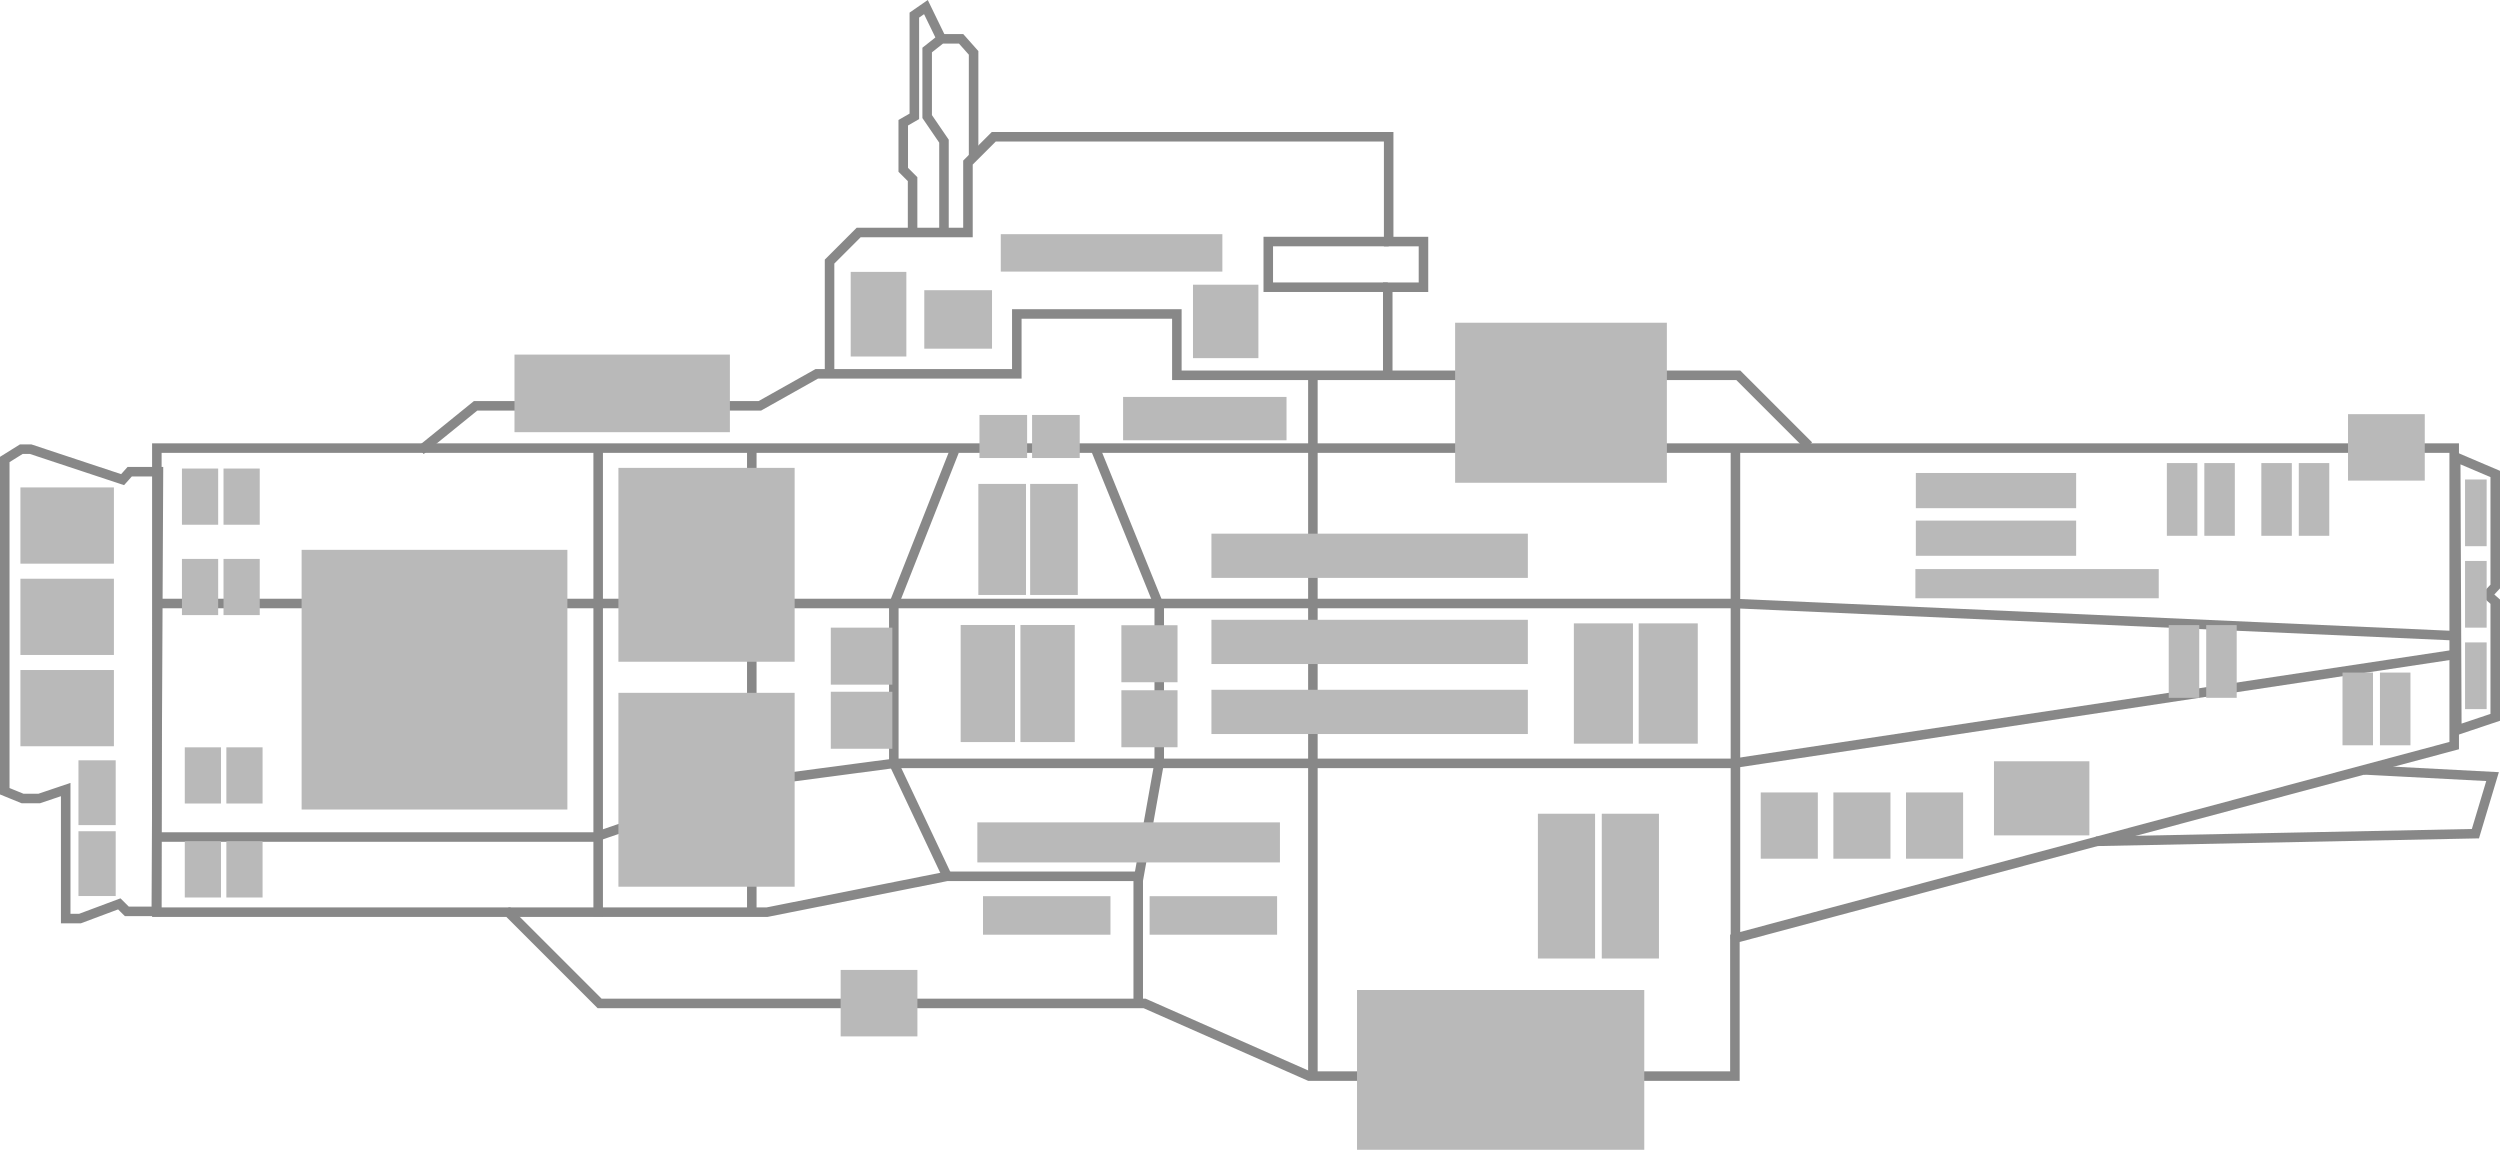
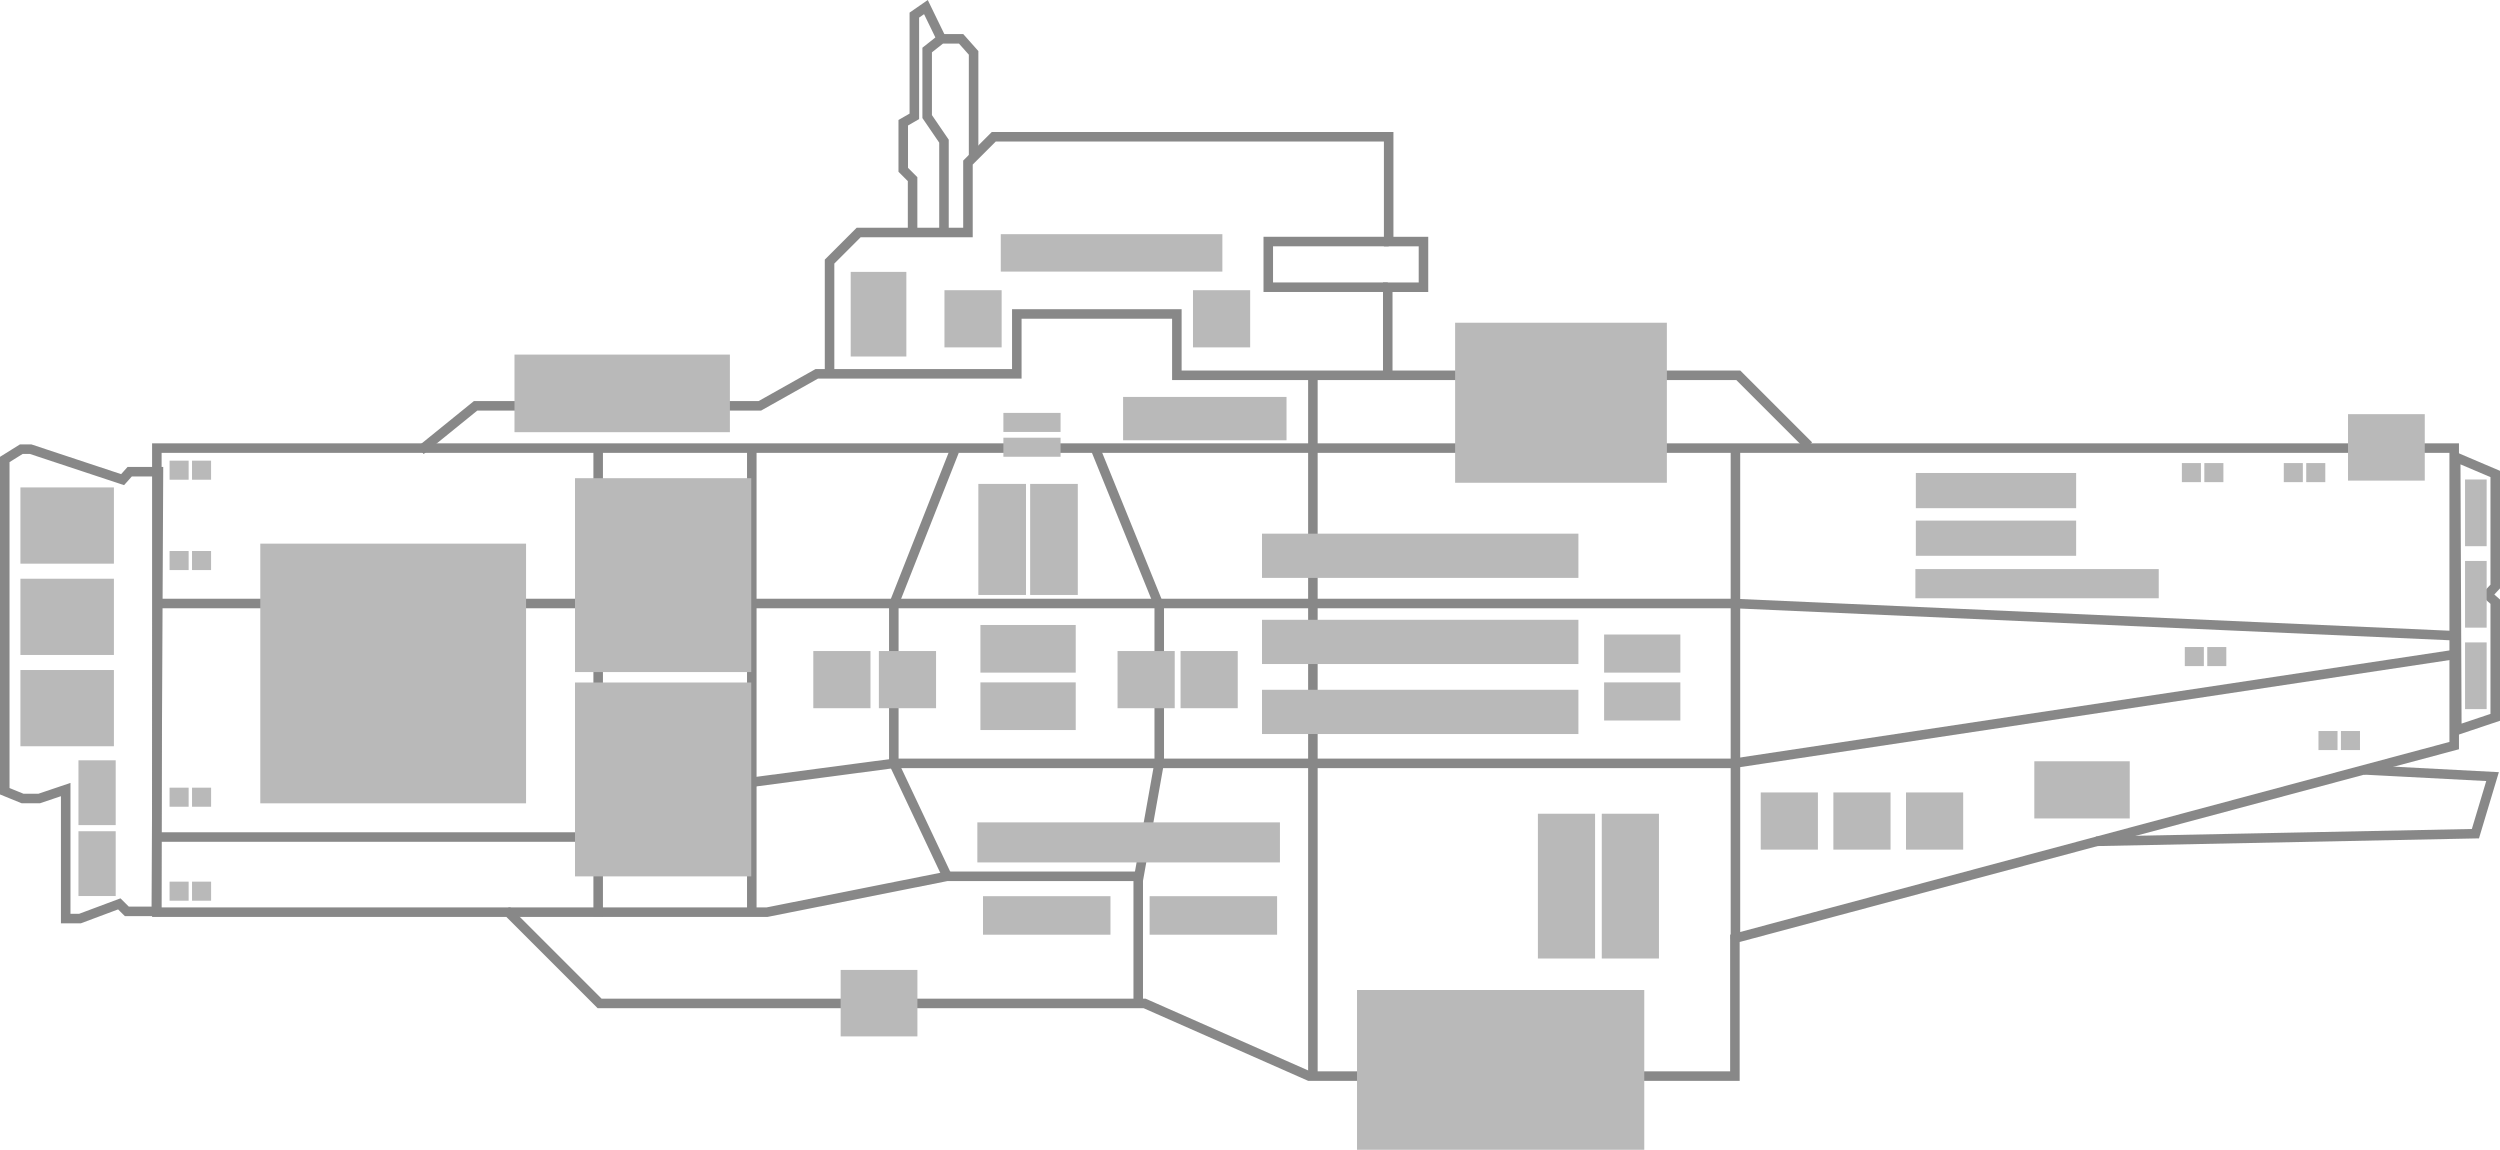
<svg xmlns="http://www.w3.org/2000/svg" width="131.163mm" height="60.324mm" viewBox="0 0 131.163 60.324" version="1.1" id="svg5" class="axford-dc-board">
  <defs id="defs2" />
  <g id="layer1" transform="translate(-324.184,-48.6223)">
    <g id="frame" style="stroke:#888888;stroke-width:0.5;stroke-dasharray:none;stroke-opacity:1">
      <path style="fill:none;fill-rule:evenodd;stroke:#888888;stroke-width:0.5;stroke-linecap:butt;stroke-linejoin:miter;stroke-miterlimit:4;stroke-dasharray:none;stroke-opacity:1" d="m 332.413,72.131 h 120.531 v 15.609 l -37.738,10.112 v 7.229 h -22.332 l -8.634,-3.812 h -28.596 l -4.789,-4.789 h -18.442 z" id="path922" />
      <path style="fill:none;fill-rule:evenodd;stroke:#888888;stroke-width:0.5;stroke-linecap:butt;stroke-linejoin:miter;stroke-miterlimit:4;stroke-dasharray:none;stroke-opacity:1" d="m 346.254,72.25 2.881,-2.335 h 14.913 l 2.99,-1.681 h 10.493 v -3.14 h 8.397 v 3.22 h 29.458 l 3.693,3.693" id="path976" />
      <path style="fill:none;fill-rule:evenodd;stroke:#888888;stroke-width:0.5;stroke-linecap:butt;stroke-linejoin:miter;stroke-miterlimit:4;stroke-dasharray:none;stroke-opacity:1" d="m 367.707,68.304 v -5.957 l 1.527,-1.527 h 5.734 v -3.668 l 1.353,-1.353 h 20.72 v 5.496 h 1.826 V 63.691 h -1.874 v 4.478" id="path1124" />
      <path style="fill:none;fill-rule:evenodd;stroke:#888888;stroke-width:0.5;stroke-linecap:butt;stroke-linejoin:miter;stroke-miterlimit:4;stroke-dasharray:none;stroke-opacity:1" d="m 396.994,63.691 h -6.27 v -2.396 h 6.318" id="path1239" />
      <path style="fill:none;fill-rule:evenodd;stroke:#888888;stroke-width:0.5;stroke-linecap:butt;stroke-linejoin:miter;stroke-miterlimit:4;stroke-dasharray:none;stroke-opacity:1" d="m 373.71,60.768 v -4.739 l -0.882,-1.291 v -3.491 l 0.743,-0.587 h 1.038 l 0.655,0.737 v 5.504" id="path1387" />
      <path style="fill:none;fill-rule:evenodd;stroke:#888888;stroke-width:0.5;stroke-linecap:butt;stroke-linejoin:miter;stroke-miterlimit:4;stroke-dasharray:none;stroke-opacity:1" d="m 372.063,60.817 v -2.796 l -0.49,-0.49 v -2.469 l 0.582,-0.336 v -5.311 l 0.607,-0.421 0.81,1.665 v 0" id="path1389" />
      <path style="fill:none;fill-rule:evenodd;stroke:#888888;stroke-width:0.5;stroke-linecap:butt;stroke-linejoin:miter;stroke-miterlimit:4;stroke-dasharray:none;stroke-opacity:1" d="m 434.148,92.763 19.909,-0.402 0.899,-2.994 -6.739,-0.353" id="path1504" />
      <path style="fill:none;fill-rule:evenodd;stroke:#888888;stroke-width:0.5;stroke-linecap:butt;stroke-linejoin:miter;stroke-miterlimit:4;stroke-dasharray:none;stroke-opacity:1" d="M 415.234,72.076 V 97.909" id="path1506" />
      <path style="fill:none;fill-rule:evenodd;stroke:#888888;stroke-width:0.5;stroke-linecap:butt;stroke-linejoin:miter;stroke-miterlimit:4;stroke-dasharray:none;stroke-opacity:1" d="M 393.065,68.407 V 105.228" id="path1508" />
      <path style="fill:none;fill-rule:evenodd;stroke:#888888;stroke-width:0.5;stroke-linecap:butt;stroke-linejoin:miter;stroke-miterlimit:4;stroke-dasharray:none;stroke-opacity:1" d="m 381.618,72.073 3.386,8.343 v 8.215 l -1.103,6.182 v 6.645" id="path1510" />
      <path style="fill:none;fill-rule:evenodd;stroke:#888888;stroke-width:0.5;stroke-linecap:butt;stroke-linejoin:miter;stroke-miterlimit:4;stroke-dasharray:none;stroke-opacity:1" d="m 350.856,96.479 h 13.572 l 9.448,-1.883 h 10.203" id="path1512" />
      <path style="fill:none;fill-rule:evenodd;stroke:#888888;stroke-width:0.5;stroke-linecap:butt;stroke-linejoin:miter;stroke-miterlimit:4;stroke-dasharray:none;stroke-opacity:1" d="m 374.257,72.28 -3.179,8.049 v 8.344 l 2.798,5.923" id="path1514" />
      <path style="fill:none;fill-rule:evenodd;stroke:#888888;stroke-width:0.5;stroke-linecap:butt;stroke-linejoin:miter;stroke-miterlimit:4;stroke-dasharray:none;stroke-opacity:1" d="M 363.627,72.103 V 96.493" id="path1516" />
      <path style="fill:none;fill-rule:evenodd;stroke:#888888;stroke-width:0.5;stroke-linecap:butt;stroke-linejoin:miter;stroke-miterlimit:4;stroke-dasharray:none;stroke-opacity:1" d="m 355.567,72.143 v 24.553" id="path1518" />
      <path style="fill:none;fill-rule:evenodd;stroke:#888888;stroke-width:0.5;stroke-linecap:butt;stroke-linejoin:miter;stroke-miterlimit:4;stroke-dasharray:none;stroke-opacity:1" d="m 332.26,80.285 h 82.888 l 37.72,1.686" id="path1520" />
      <path style="fill:none;fill-rule:evenodd;stroke:#888888;stroke-width:0.5;stroke-linecap:butt;stroke-linejoin:miter;stroke-miterlimit:4;stroke-dasharray:none;stroke-opacity:1" d="m 332.381,92.539 h 23.019 l 8.428,-2.904 7.25,-0.962 h 44.031 l 37.722,-5.693" id="path1522" />
      <path style="fill:none;fill-opacity:1;fill-rule:evenodd;stroke:#888888;stroke-width:0.5;stroke-linecap:butt;stroke-linejoin:miter;stroke-dasharray:none;stroke-opacity:1" d="m 332.497,73.37 h -1.508 l -0.373,0.417 -4.825,-1.599 h -0.489 l -0.868,0.541 v 17.406 l 0.931,0.38 h 0.879 l 1.387,-0.469 v 6.768 h 0.752 l 2.059,-0.77 0.397,0.394 h 1.546 z" id="path1524" />
      <path style="fill:none;fill-opacity:1;fill-rule:evenodd;stroke:#888888;stroke-width:0.5;stroke-linecap:butt;stroke-linejoin:miter;stroke-dasharray:none;stroke-opacity:1" d="m 453.022,72.606 2.075,0.884 v 5.904 l -0.406,0.438 0.406,0.357 v 6.068 l -2.015,0.676 z" id="path1625" />
    </g>
    <g id="sockets" style="fill:#b9b9b9;fill-opacity:1;stroke:none">
      <rect style="color:#000000;overflow:visible;fill:#b9b9b9;fill-opacity:1;stroke:none;stroke-width:0.361;stroke-linecap:round;stroke-linejoin:round;stroke-miterlimit:4;stroke-dasharray:none;stroke-opacity:1;paint-order:stroke fill markers" id="socket-9jDxlNJpkUGbA4WH3lksaw" width="4.905" height="4" x="325.255" y="74.195" />
      <rect style="color:#000000;overflow:visible;fill:#b9b9b9;fill-opacity:1;stroke:none;stroke-width:0.361;stroke-linecap:round;stroke-linejoin:round;stroke-miterlimit:4;stroke-dasharray:none;stroke-opacity:1;paint-order:stroke fill markers" id="socket-e2uNbd7JC0qk34ARoTWi2g" width="4.905" height="4" x="325.255" y="78.985" />
      <rect style="color:#000000;overflow:visible;fill:#b9b9b9;fill-opacity:1;stroke:none;stroke-width:0.361;stroke-linecap:round;stroke-linejoin:round;stroke-miterlimit:4;stroke-dasharray:none;stroke-opacity:1;paint-order:stroke fill markers" id="socket-NWt9FfsyAkuKiqxcdP1WNQ" width="4.905" height="4" x="325.255" y="83.775" />
      <rect style="color:#000000;overflow:visible;fill:#b9b9b9;fill-opacity:1;stroke:none;stroke-width:0.46;stroke-linecap:round;stroke-linejoin:round;stroke-miterlimit:4;stroke-dasharray:none;stroke-opacity:1;paint-order:stroke fill markers" id="socket-z4qxzUplHk2aJtrGl3TBMQ" width="1.954" height="3.4" x="328.3" y="88.512" />
      <rect style="color:#000000;overflow:visible;fill:#b9b9b9;fill-opacity:1;stroke:none;stroke-width:0.46;stroke-linecap:round;stroke-linejoin:round;stroke-miterlimit:4;stroke-dasharray:none;stroke-opacity:1;paint-order:stroke fill markers" id="socket-ml78fOVBKkqqnZNm6AIQOg" width="1.954" height="3.4" x="328.3" y="92.233" />
-       <rect style="color:#000000;overflow:visible;fill:#b9b9b9;fill-opacity:1;stroke:none;stroke-width:0.528;stroke-linecap:round;stroke-linejoin:round;stroke-miterlimit:4;stroke-dasharray:none;stroke-opacity:1;paint-order:stroke fill markers" id="socket-mvGZ4uWEiEGBZ6KzyO5Arw" width="1.9" height="2.948" x="333.73" y="73.205" />
-       <rect style="color:#000000;overflow:visible;fill:#b9b9b9;fill-opacity:1;stroke:none;stroke-width:0.528;stroke-linecap:round;stroke-linejoin:round;stroke-miterlimit:4;stroke-dasharray:none;stroke-opacity:1;paint-order:stroke fill markers" id="socket-O3ymQ4tXMkO2WoufvbmYnw" width="1.9" height="2.948" x="335.911" y="73.205" />
-       <rect style="color:#000000;overflow:visible;fill:#b9b9b9;fill-opacity:1;stroke:none;stroke-width:0.528;stroke-linecap:round;stroke-linejoin:round;stroke-miterlimit:4;stroke-dasharray:none;stroke-opacity:1;paint-order:stroke fill markers" id="socket-_ZIBKxc41EeOd1HHMo_86w" width="1.9" height="2.948" x="333.879" y="92.762" />
-       <rect style="color:#000000;overflow:visible;fill:#b9b9b9;fill-opacity:1;stroke:none;stroke-width:0.528;stroke-linecap:round;stroke-linejoin:round;stroke-miterlimit:4;stroke-dasharray:none;stroke-opacity:1;paint-order:stroke fill markers" id="socket-3mwgvwlyQ0u7Hf6RL6cW5A" width="1.9" height="2.948" x="336.06" y="92.762" />
-       <rect style="color:#000000;overflow:visible;fill:#b9b9b9;fill-opacity:1;stroke:none;stroke-width:0.528;stroke-linecap:round;stroke-linejoin:round;stroke-miterlimit:4;stroke-dasharray:none;stroke-opacity:1;paint-order:stroke fill markers" id="socket-neKh5fX0iEW6zNNw7D-vdg" width="1.9" height="2.948" x="333.73" y="77.946" />
-       <rect style="color:#000000;overflow:visible;fill:#b9b9b9;fill-opacity:1;stroke:none;stroke-width:0.528;stroke-linecap:round;stroke-linejoin:round;stroke-miterlimit:4;stroke-dasharray:none;stroke-opacity:1;paint-order:stroke fill markers" id="socket-2lNQw_IX2Ue3TZMF_7GOgA" width="1.9" height="2.948" x="335.911" y="77.946" />
-       <rect style="color:#000000;overflow:visible;fill:#b9b9b9;fill-opacity:1;stroke:none;stroke-width:0.528;stroke-linecap:round;stroke-linejoin:round;stroke-miterlimit:4;stroke-dasharray:none;stroke-opacity:1;paint-order:stroke fill markers" id="socket-svENeFUGDEe14BRSLTjsUg" width="1.9" height="2.948" x="333.879" y="87.831" />
-       <rect style="color:#000000;overflow:visible;fill:#b9b9b9;fill-opacity:1;stroke:none;stroke-width:0.528;stroke-linecap:round;stroke-linejoin:round;stroke-miterlimit:4;stroke-dasharray:none;stroke-opacity:1;paint-order:stroke fill markers" id="socket-zFYOshPxwUGbkEkjDcdchQ" width="1.9" height="2.948" x="336.06" y="87.831" />
-       <rect style="color:#000000;overflow:visible;fill:#b9b9b9;fill-opacity:1;stroke:none;stroke-width:0.709;stroke-linecap:round;stroke-linejoin:round;stroke-miterlimit:4;stroke-dasharray:none;stroke-opacity:1;paint-order:stroke fill markers" id="socket-2ZLEJvxYf0CATl1lBi3cuQ" width="13.944" height="13.624" x="340.008" y="77.47" />
-       <rect style="color:#000000;overflow:visible;fill:#b9b9b9;fill-opacity:1;stroke:none;stroke-width:0.665;stroke-linecap:round;stroke-linejoin:round;stroke-miterlimit:4;stroke-dasharray:none;stroke-opacity:1;paint-order:stroke fill markers" id="socket-lxkgmNwqjUua0sRee2pDJg" width="9.246" height="10.172" x="356.629" y="73.169" />
-       <rect style="color:#000000;overflow:visible;fill:#b9b9b9;fill-opacity:1;stroke:none;stroke-width:0.665;stroke-linecap:round;stroke-linejoin:round;stroke-miterlimit:4;stroke-dasharray:none;stroke-opacity:1;paint-order:stroke fill markers" id="socket-_Aun-HW-DkOGytVmYSn5IQ" width="9.246" height="10.172" x="356.629" y="84.972" />
-       <rect style="color:#000000;overflow:visible;fill:#b9b9b9;fill-opacity:1;stroke:none;stroke-width:0.569;stroke-linecap:round;stroke-linejoin:round;stroke-miterlimit:4;stroke-dasharray:none;stroke-opacity:1;paint-order:stroke fill markers" id="socket-ba-3VQ-zGEmDCfU12uaqaA" width="3.229" height="2.991" x="367.772" y="81.552" />
-       <rect style="color:#000000;overflow:visible;fill:#b9b9b9;fill-opacity:1;stroke:none;stroke-width:0.569;stroke-linecap:round;stroke-linejoin:round;stroke-miterlimit:4;stroke-dasharray:none;stroke-opacity:1;paint-order:stroke fill markers" id="socket-oyAxfnepkEG46VjtvQWXpw" width="3.229" height="2.991" x="367.772" y="84.915" />
+       <rect style="color:#000000;overflow:visible;fill:#b9b9b9;fill-opacity:1;stroke:none;stroke-width:0.223;stroke-linecap:round;stroke-linejoin:round;stroke-miterlimit:4;stroke-dasharray:none;stroke-opacity:1;paint-order:stroke fill markers" id="socket-mvGZ4uWEiEGBZ6KzyO5Arw" width="1" height="1" x="333.081" y="72.791" />
+       <rect style="color:#000000;overflow:visible;fill:#b9b9b9;fill-opacity:1;stroke:none;stroke-width:0.223;stroke-linecap:round;stroke-linejoin:round;stroke-miterlimit:4;stroke-dasharray:none;stroke-opacity:1;paint-order:stroke fill markers" id="socket-O3ymQ4tXMkO2WoufvbmYnw" width="1" height="1" x="334.258" y="72.791" />
+       <rect style="color:#000000;overflow:visible;fill:#b9b9b9;fill-opacity:1;stroke:none;stroke-width:0.223;stroke-linecap:round;stroke-linejoin:round;stroke-miterlimit:4;stroke-dasharray:none;stroke-opacity:1;paint-order:stroke fill markers" id="socket-_ZIBKxc41EeOd1HHMo_86w" width="1" height="1" x="333.081" y="94.878" />
+       <rect style="color:#000000;overflow:visible;fill:#b9b9b9;fill-opacity:1;stroke:none;stroke-width:0.223;stroke-linecap:round;stroke-linejoin:round;stroke-miterlimit:4;stroke-dasharray:none;stroke-opacity:1;paint-order:stroke fill markers" id="socket-3mwgvwlyQ0u7Hf6RL6cW5A" width="1" height="1" x="334.259" y="94.878" />
+       <rect style="color:#000000;overflow:visible;fill:#b9b9b9;fill-opacity:1;stroke:none;stroke-width:0.223;stroke-linecap:round;stroke-linejoin:round;stroke-miterlimit:4;stroke-dasharray:none;stroke-opacity:1;paint-order:stroke fill markers" id="socket-neKh5fX0iEW6zNNw7D-vdg" width="1" height="1" x="333.081" y="77.531" />
+       <rect style="color:#000000;overflow:visible;fill:#b9b9b9;fill-opacity:1;stroke:none;stroke-width:0.223;stroke-linecap:round;stroke-linejoin:round;stroke-miterlimit:4;stroke-dasharray:none;stroke-opacity:1;paint-order:stroke fill markers" id="socket-2lNQw_IX2Ue3TZMF_7GOgA" width="1" height="1" x="334.258" y="77.531" />
+       <rect style="color:#000000;overflow:visible;fill:#b9b9b9;fill-opacity:1;stroke:none;stroke-width:0.223;stroke-linecap:round;stroke-linejoin:round;stroke-miterlimit:4;stroke-dasharray:none;stroke-opacity:1;paint-order:stroke fill markers" id="socket-svENeFUGDEe14BRSLTjsUg" width="1" height="1" x="333.081" y="89.948" />
+       <rect style="color:#000000;overflow:visible;fill:#b9b9b9;fill-opacity:1;stroke:none;stroke-width:0.223;stroke-linecap:round;stroke-linejoin:round;stroke-miterlimit:4;stroke-dasharray:none;stroke-opacity:1;paint-order:stroke fill markers" id="socket-zFYOshPxwUGbkEkjDcdchQ" width="1" height="1" x="334.259" y="89.948" />
+       <rect style="color:#000000;overflow:visible;fill:#b9b9b9;fill-opacity:1;stroke:none;stroke-width:0.709;stroke-linecap:round;stroke-linejoin:round;stroke-miterlimit:4;stroke-dasharray:none;stroke-opacity:1;paint-order:stroke fill markers" id="socket-2ZLEJvxYf0CATl1lBi3cuQ" width="13.944" height="13.624" x="337.84" y="77.145" />
+       <rect style="color:#000000;overflow:visible;fill:#b9b9b9;fill-opacity:1;stroke:none;stroke-width:0.665;stroke-linecap:round;stroke-linejoin:round;stroke-miterlimit:4;stroke-dasharray:none;stroke-opacity:1;paint-order:stroke fill markers" id="socket-lxkgmNwqjUua0sRee2pDJg" width="9.246" height="10.172" x="354.352" y="73.711" />
+       <rect style="color:#000000;overflow:visible;fill:#b9b9b9;fill-opacity:1;stroke:none;stroke-width:0.665;stroke-linecap:round;stroke-linejoin:round;stroke-miterlimit:4;stroke-dasharray:none;stroke-opacity:1;paint-order:stroke fill markers" id="socket-_Aun-HW-DkOGytVmYSn5IQ" width="9.246" height="10.172" x="354.352" y="84.43" />
+       <rect style="color:#000000;overflow:visible;fill:#b9b9b9;fill-opacity:1;stroke:none;stroke-width:0.549;stroke-linecap:round;stroke-linejoin:round;stroke-miterlimit:4;stroke-dasharray:none;stroke-opacity:1;paint-order:stroke fill markers" id="socket-ba-3VQ-zGEmDCfU12uaqaA" width="3" height="3" x="366.854" y="82.779" />
+       <rect style="color:#000000;overflow:visible;fill:#b9b9b9;fill-opacity:1;stroke:none;stroke-width:0.549;stroke-linecap:round;stroke-linejoin:round;stroke-miterlimit:4;stroke-dasharray:none;stroke-opacity:1;paint-order:stroke fill markers" id="socket-oyAxfnepkEG46VjtvQWXpw" width="3" height="3" x="370.294" y="82.779" />
      <rect style="color:#000000;overflow:visible;fill:#b9b9b9;fill-opacity:1;stroke:none;stroke-width:0.665;stroke-linecap:round;stroke-linejoin:round;stroke-miterlimit:4;stroke-dasharray:none;stroke-opacity:1;paint-order:stroke fill markers" id="socket-ixVX_-v6JEyGqFpX8ygF2w" width="2.92" height="4.44" x="368.816" y="62.887" />
-       <rect style="color:#000000;overflow:visible;fill:#b9b9b9;fill-opacity:1;stroke:none;stroke-width:0.665;stroke-linecap:round;stroke-linejoin:round;stroke-miterlimit:4;stroke-dasharray:none;stroke-opacity:1;paint-order:stroke fill markers" id="socket-S8ALcpOMYEqJog1v2q8UMQ" width="3.553" height="3.068" x="372.677" y="63.848" />
+       <rect style="color:#000000;overflow:visible;fill:#b9b9b9;fill-opacity:1;stroke:none;stroke-width:0.604;stroke-linecap:round;stroke-linejoin:round;stroke-miterlimit:4;stroke-dasharray:none;stroke-opacity:1;paint-order:stroke fill markers" id="socket-S8ALcpOMYEqJog1v2q8UMQ" width="3" height="3" x="373.735" y="63.848" />
      <rect style="color:#000000;overflow:visible;fill:#b9b9b9;fill-opacity:1;stroke:none;stroke-width:0.598;stroke-linecap:round;stroke-linejoin:round;stroke-miterlimit:4;stroke-dasharray:none;stroke-opacity:1;paint-order:stroke fill markers" id="socket-eYp1IPfupUGVITrkVhgZJw" width="11.626" height="1.964" x="376.69" y="60.908" />
-       <rect style="color:#000000;overflow:visible;fill:#b9b9b9;fill-opacity:1;stroke:none;stroke-width:0.408;stroke-linecap:round;stroke-linejoin:round;stroke-miterlimit:4;stroke-dasharray:none;stroke-opacity:1;paint-order:stroke fill markers" id="socket-rXZhdtbK3EC8K_cu6-r_Xg" width="2.5" height="2.26" x="375.572" y="70.393" />
-       <rect style="color:#000000;overflow:visible;fill:#b9b9b9;fill-opacity:1;stroke:none;stroke-width:0.408;stroke-linecap:round;stroke-linejoin:round;stroke-miterlimit:4;stroke-dasharray:none;stroke-opacity:1;paint-order:stroke fill markers" id="socket-tyGXrucCjUe0FVyP1YDpUw" width="2.5" height="2.26" x="378.332" y="70.393" />
+       <rect style="color:#000000;overflow:visible;fill:#b9b9b9;fill-opacity:1;stroke:none;stroke-width:0.297;stroke-linecap:round;stroke-linejoin:round;stroke-miterlimit:4;stroke-dasharray:none;stroke-opacity:1;paint-order:stroke fill markers" id="socket-rXZhdtbK3EC8K_cu6-r_Xg" width="3" height="1" x="376.827" y="70.285" />
+       <rect style="color:#000000;overflow:visible;fill:#b9b9b9;fill-opacity:1;stroke:none;stroke-width:0.297;stroke-linecap:round;stroke-linejoin:round;stroke-miterlimit:4;stroke-dasharray:none;stroke-opacity:1;paint-order:stroke fill markers" id="socket-tyGXrucCjUe0FVyP1YDpUw" width="3" height="1" x="376.827" y="71.586" />
      <rect style="color:#000000;overflow:visible;fill:#b9b9b9;fill-opacity:1;stroke:none;stroke-width:0.46;stroke-linecap:round;stroke-linejoin:round;stroke-miterlimit:4;stroke-dasharray:none;stroke-opacity:1;paint-order:stroke fill markers" id="socket-jI9z8dulI0es_we8PSmkYQ" width="2.5" height="5.826" x="375.513" y="74.011" />
      <rect style="color:#000000;overflow:visible;fill:#b9b9b9;fill-opacity:1;stroke:none;stroke-width:0.46;stroke-linecap:round;stroke-linejoin:round;stroke-miterlimit:4;stroke-dasharray:none;stroke-opacity:1;paint-order:stroke fill markers" id="socket-vUp5fLcAYk-PQ30zFOnwpQ" width="2.5" height="5.826" x="378.231" y="74.011" />
-       <rect style="color:#000000;overflow:visible;fill:#b9b9b9;fill-opacity:1;stroke:none;stroke-width:0.441;stroke-linecap:round;stroke-linejoin:round;stroke-miterlimit:4;stroke-dasharray:none;stroke-opacity:1;paint-order:stroke fill markers" id="socket-3MoeYUx1HUS6xNDBMsssig" width="2.85" height="6.143" x="374.585" y="81.412" />
-       <rect style="color:#000000;overflow:visible;fill:#b9b9b9;fill-opacity:1;stroke:none;stroke-width:0.441;stroke-linecap:round;stroke-linejoin:round;stroke-miterlimit:4;stroke-dasharray:none;stroke-opacity:1;paint-order:stroke fill markers" id="socket-9qreGP2Iw0KwuloNpNFTSg" width="2.85" height="6.143" x="377.721" y="81.412" />
-       <rect style="color:#000000;overflow:visible;fill:#b9b9b9;fill-opacity:1;stroke:none;stroke-width:0.566;stroke-linecap:round;stroke-linejoin:round;stroke-miterlimit:4;stroke-dasharray:none;stroke-opacity:1;paint-order:stroke fill markers" id="socket-hQ-Mzyns0UO4oMp7gG0d8A" width="2.946" height="2.991" x="383.017" y="81.425" />
-       <rect style="color:#000000;overflow:visible;fill:#b9b9b9;fill-opacity:1;stroke:none;stroke-width:0.566;stroke-linecap:round;stroke-linejoin:round;stroke-miterlimit:4;stroke-dasharray:none;stroke-opacity:1;paint-order:stroke fill markers" id="socket-Yo9hPw6Mf060B3vqwSO4GA" width="2.946" height="2.991" x="383.017" y="84.836" />
+       <rect style="color:#000000;overflow:visible;fill:#b9b9b9;fill-opacity:1;stroke:none;stroke-width:0.373;stroke-linecap:round;stroke-linejoin:round;stroke-miterlimit:4;stroke-dasharray:none;stroke-opacity:1;paint-order:stroke fill markers" id="socket-3MoeYUx1HUS6xNDBMsssig" width="5" height="2.5" x="375.622" y="81.412" />
+       <rect style="color:#000000;overflow:visible;fill:#b9b9b9;fill-opacity:1;stroke:none;stroke-width:0.373;stroke-linecap:round;stroke-linejoin:round;stroke-miterlimit:4;stroke-dasharray:none;stroke-opacity:1;paint-order:stroke fill markers" id="socket-9qreGP2Iw0KwuloNpNFTSg" width="5" height="2.5" x="375.622" y="84.424" />
+       <rect style="color:#000000;overflow:visible;fill:#b9b9b9;fill-opacity:1;stroke:none;stroke-width:0.573;stroke-linecap:round;stroke-linejoin:round;stroke-miterlimit:4;stroke-dasharray:none;stroke-opacity:1;paint-order:stroke fill markers" id="socket-hQ-Mzyns0UO4oMp7gG0d8A" width="3" height="3" x="382.816" y="82.779" />
+       <rect style="color:#000000;overflow:visible;fill:#b9b9b9;fill-opacity:1;stroke:none;stroke-width:0.573;stroke-linecap:round;stroke-linejoin:round;stroke-miterlimit:4;stroke-dasharray:none;stroke-opacity:1;paint-order:stroke fill markers" id="socket-Yo9hPw6Mf060B3vqwSO4GA" width="3" height="3" x="386.122" y="82.779" />
      <rect style="color:#000000;overflow:visible;fill:#b9b9b9;fill-opacity:1;stroke:none;stroke-width:0.542;stroke-linecap:round;stroke-linejoin:round;stroke-miterlimit:4;stroke-dasharray:none;stroke-opacity:1;paint-order:stroke fill markers" id="socket-iHYg3DdYAUKS-uIBaRpNqA" width="15.875" height="2.102" x="375.461" y="91.768" />
-       <rect style="color:#000000;overflow:visible;fill:#b9b9b9;fill-opacity:1;stroke:none;stroke-width:0.439;stroke-linecap:round;stroke-linejoin:round;stroke-miterlimit:4;stroke-dasharray:none;stroke-opacity:1;paint-order:stroke fill markers" id="socket-rQWETsDGdE-AR8N3NPfwXg" width="3.432" height="3.853" x="386.774" y="63.559" />
+       <rect style="color:#000000;overflow:visible;fill:#b9b9b9;fill-opacity:1;stroke:none;stroke-width:0.362;stroke-linecap:round;stroke-linejoin:round;stroke-miterlimit:4;stroke-dasharray:none;stroke-opacity:1;paint-order:stroke fill markers" id="socket-rQWETsDGdE-AR8N3NPfwXg" width="3" height="3" x="386.774" y="63.848" />
      <rect style="color:#000000;overflow:visible;fill:#b9b9b9;fill-opacity:1;stroke:none;stroke-width:0.465;stroke-linecap:round;stroke-linejoin:round;stroke-miterlimit:4;stroke-dasharray:none;stroke-opacity:1;paint-order:stroke fill markers" id="socket-A8e_Z_d8WU2qzo6HTQwCBA" width="8.575" height="2.275" x="383.107" y="69.447" />
-       <rect style="color:#000000;overflow:visible;fill:#b9b9b9;fill-opacity:1;stroke:none;stroke-width:0.465;stroke-linecap:round;stroke-linejoin:round;stroke-miterlimit:4;stroke-dasharray:none;stroke-opacity:1;paint-order:stroke fill markers" id="socket-cMs0g0g3WUeZJQASb7omew" width="16.601" height="2.321" x="387.742" y="76.621" />
-       <rect style="color:#000000;overflow:visible;fill:#b9b9b9;fill-opacity:1;stroke:none;stroke-width:0.465;stroke-linecap:round;stroke-linejoin:round;stroke-miterlimit:4;stroke-dasharray:none;stroke-opacity:1;paint-order:stroke fill markers" id="socket-TX2TktZe7EWB9s-MqlDQgA" width="16.601" height="2.321" x="387.742" y="81.14" />
-       <rect style="color:#000000;overflow:visible;fill:#b9b9b9;fill-opacity:1;stroke:none;stroke-width:0.465;stroke-linecap:round;stroke-linejoin:round;stroke-miterlimit:4;stroke-dasharray:none;stroke-opacity:1;paint-order:stroke fill markers" id="socket-ylUvmASKlEiyCtyCsNRKWg" width="16.601" height="2.321" x="387.742" y="84.812" />
+       <rect style="color:#000000;overflow:visible;fill:#b9b9b9;fill-opacity:1;stroke:none;stroke-width:0.465;stroke-linecap:round;stroke-linejoin:round;stroke-miterlimit:4;stroke-dasharray:none;stroke-opacity:1;paint-order:stroke fill markers" id="socket-cMs0g0g3WUeZJQASb7omew" width="16.601" height="2.321" x="390.395" y="76.621" />
+       <rect style="color:#000000;overflow:visible;fill:#b9b9b9;fill-opacity:1;stroke:none;stroke-width:0.465;stroke-linecap:round;stroke-linejoin:round;stroke-miterlimit:4;stroke-dasharray:none;stroke-opacity:1;paint-order:stroke fill markers" id="socket-TX2TktZe7EWB9s-MqlDQgA" width="16.601" height="2.321" x="390.395" y="81.14" />
+       <rect style="color:#000000;overflow:visible;fill:#b9b9b9;fill-opacity:1;stroke:none;stroke-width:0.465;stroke-linecap:round;stroke-linejoin:round;stroke-miterlimit:4;stroke-dasharray:none;stroke-opacity:1;paint-order:stroke fill markers" id="socket-ylUvmASKlEiyCtyCsNRKWg" width="16.601" height="2.321" x="390.395" y="84.812" />
      <rect style="color:#000000;overflow:visible;fill:#b9b9b9;fill-opacity:1;stroke:none;stroke-width:0.465;stroke-linecap:round;stroke-linejoin:round;stroke-miterlimit:4;stroke-dasharray:none;stroke-opacity:1;paint-order:stroke fill markers" id="socket-whDP9rtbukKsocnrqnqaLQ" width="11.11" height="8.397" x="400.527" y="65.554" />
-       <rect style="color:#000000;overflow:visible;fill:#b9b9b9;fill-opacity:1;stroke:none;stroke-width:0.321;stroke-linecap:round;stroke-linejoin:round;stroke-miterlimit:4;stroke-dasharray:none;stroke-opacity:1;paint-order:stroke fill markers" id="socket-v9Sqa5DcCkibdi29AkakNg" width="3.1" height="6.311" x="406.757" y="81.328" />
-       <rect style="color:#000000;overflow:visible;fill:#b9b9b9;fill-opacity:1;stroke:none;stroke-width:0.321;stroke-linecap:round;stroke-linejoin:round;stroke-miterlimit:4;stroke-dasharray:none;stroke-opacity:1;paint-order:stroke fill markers" id="socket-lYEQo4jJvEGxRqJa2MB25A" width="3.1" height="6.311" x="410.158" y="81.328" />
+       <rect style="color:#000000;overflow:visible;fill:#b9b9b9;fill-opacity:1;stroke:none;stroke-width:0.205;stroke-linecap:round;stroke-linejoin:round;stroke-miterlimit:4;stroke-dasharray:none;stroke-opacity:1;paint-order:stroke fill markers" id="socket-v9Sqa5DcCkibdi29AkakNg" width="4" height="2" x="408.344" y="81.912" />
+       <rect style="color:#000000;overflow:visible;fill:#b9b9b9;fill-opacity:1;stroke:none;stroke-width:0.205;stroke-linecap:round;stroke-linejoin:round;stroke-miterlimit:4;stroke-dasharray:none;stroke-opacity:1;paint-order:stroke fill markers" id="socket-lYEQo4jJvEGxRqJa2MB25A" width="4" height="2" x="408.344" y="84.424" />
      <rect style="color:#000000;overflow:visible;fill:#b9b9b9;fill-opacity:1;stroke:none;stroke-width:0.32;stroke-linecap:round;stroke-linejoin:round;stroke-miterlimit:4;stroke-dasharray:none;stroke-opacity:1;paint-order:stroke fill markers" id="socket-zDX-4WEMdE2BbbdGqMzaAQ" width="3" height="7.596" x="404.87" y="91.315" />
      <rect style="color:#000000;overflow:visible;fill:#b9b9b9;fill-opacity:1;stroke:none;stroke-width:0.32;stroke-linecap:round;stroke-linejoin:round;stroke-miterlimit:4;stroke-dasharray:none;stroke-opacity:1;paint-order:stroke fill markers" id="socket-OSXEqvLAi0-vjZgL9TnQcA" width="3" height="7.596" x="408.221" y="91.315" />
      <rect style="color:#000000;overflow:visible;fill:#b9b9b9;fill-opacity:1;stroke:none;stroke-width:0.465;stroke-linecap:round;stroke-linejoin:round;stroke-miterlimit:4;stroke-dasharray:none;stroke-opacity:1;paint-order:stroke fill markers" id="socket-N7yRYYUuG0uOzd5aufgViA" width="15.071" height="8.383" x="395.38" y="100.563" />
-       <rect style="color:#000000;overflow:visible;fill:#b9b9b9;fill-opacity:1;stroke:none;stroke-width:0.465;stroke-linecap:round;stroke-linejoin:round;stroke-miterlimit:4;stroke-dasharray:none;stroke-opacity:1;paint-order:stroke fill markers" id="socket-CgpRQa-660KEed1wTRL4vw" width="2.996" height="3.476" x="416.561" y="90.198" />
-       <rect style="color:#000000;overflow:visible;fill:#b9b9b9;fill-opacity:1;stroke:none;stroke-width:0.465;stroke-linecap:round;stroke-linejoin:round;stroke-miterlimit:4;stroke-dasharray:none;stroke-opacity:1;paint-order:stroke fill markers" id="socket-awwdeDnNs0G-RceQF1TByA" width="2.996" height="3.476" x="420.372" y="90.198" />
-       <rect style="color:#000000;overflow:visible;fill:#b9b9b9;fill-opacity:1;stroke:none;stroke-width:0.465;stroke-linecap:round;stroke-linejoin:round;stroke-miterlimit:4;stroke-dasharray:none;stroke-opacity:1;paint-order:stroke fill markers" id="socket-tnZD-B5Ls0qAyBtdz4yoTA" width="2.996" height="3.476" x="424.183" y="90.198" />
+       <rect style="color:#000000;overflow:visible;fill:#b9b9b9;fill-opacity:1;stroke:none;stroke-width:0.432;stroke-linecap:round;stroke-linejoin:round;stroke-miterlimit:4;stroke-dasharray:none;stroke-opacity:1;paint-order:stroke fill markers" id="socket-CgpRQa-660KEed1wTRL4vw" width="3" height="3" x="416.561" y="90.198" />
+       <rect style="color:#000000;overflow:visible;fill:#b9b9b9;fill-opacity:1;stroke:none;stroke-width:0.432;stroke-linecap:round;stroke-linejoin:round;stroke-miterlimit:4;stroke-dasharray:none;stroke-opacity:1;paint-order:stroke fill markers" id="socket-awwdeDnNs0G-RceQF1TByA" width="3" height="3" x="420.372" y="90.198" />
+       <rect style="color:#000000;overflow:visible;fill:#b9b9b9;fill-opacity:1;stroke:none;stroke-width:0.432;stroke-linecap:round;stroke-linejoin:round;stroke-miterlimit:4;stroke-dasharray:none;stroke-opacity:1;paint-order:stroke fill markers" id="socket-tnZD-B5Ls0qAyBtdz4yoTA" width="3" height="3" x="424.183" y="90.198" />
      <rect style="color:#000000;overflow:visible;fill:#b9b9b9;fill-opacity:1;stroke:none;stroke-width:0.443;stroke-linecap:round;stroke-linejoin:round;stroke-miterlimit:4;stroke-dasharray:none;stroke-opacity:1;paint-order:stroke fill markers" id="socket-2xmOS4ns_EaMYjBXrrhhig" width="8.41" height="1.846" x="424.699" y="73.438" />
      <rect style="color:#000000;overflow:visible;fill:#b9b9b9;fill-opacity:1;stroke:none;stroke-width:0.443;stroke-linecap:round;stroke-linejoin:round;stroke-miterlimit:4;stroke-dasharray:none;stroke-opacity:1;paint-order:stroke fill markers" id="socket-y1xLixKUzUSKT7Nz7aUkLQ" width="8.41" height="1.846" x="424.699" y="75.936" />
      <rect style="color:#000000;overflow:visible;fill:#b9b9b9;fill-opacity:1;stroke:none;stroke-width:0.394;stroke-linecap:round;stroke-linejoin:round;stroke-miterlimit:4;stroke-dasharray:none;stroke-opacity:1;paint-order:stroke fill markers" id="socket-RmUeePb-8EGbFaRgVjCXsA" width="12.768" height="1.532" x="424.675" y="78.479" />
-       <rect style="color:#000000;overflow:visible;fill:#b9b9b9;fill-opacity:1;stroke:none;stroke-width:0.465;stroke-linecap:round;stroke-linejoin:round;stroke-miterlimit:4;stroke-dasharray:none;stroke-opacity:1;paint-order:stroke fill markers" id="socket-RV86T_nrVEajYrSrwACy6w" width="5.006" height="3.888" x="428.798" y="88.563" />
-       <rect style="color:#000000;overflow:visible;fill:#b9b9b9;fill-opacity:1;stroke:none;stroke-width:0.385;stroke-linecap:round;stroke-linejoin:round;stroke-miterlimit:4;stroke-dasharray:none;stroke-opacity:1;paint-order:stroke fill markers" id="socket-_N4aiVoWdUa6i9qdBBit5g" width="1.6" height="3.815" x="437.869" y="72.918" />
-       <rect style="color:#000000;overflow:visible;fill:#b9b9b9;fill-opacity:1;stroke:none;stroke-width:0.385;stroke-linecap:round;stroke-linejoin:round;stroke-miterlimit:4;stroke-dasharray:none;stroke-opacity:1;paint-order:stroke fill markers" id="socket-TbPl5w1JZkehjr-IqTHMKA" width="1.6" height="3.815" x="439.835" y="72.918" />
-       <rect style="color:#000000;overflow:visible;fill:#b9b9b9;fill-opacity:1;stroke:none;stroke-width:0.385;stroke-linecap:round;stroke-linejoin:round;stroke-miterlimit:4;stroke-dasharray:none;stroke-opacity:1;paint-order:stroke fill markers" id="socket-nyQaY3ahzkuhKX35Yn9yZg" width="1.6" height="3.815" x="437.967" y="81.419" />
-       <rect style="color:#000000;overflow:visible;fill:#b9b9b9;fill-opacity:1;stroke:none;stroke-width:0.385;stroke-linecap:round;stroke-linejoin:round;stroke-miterlimit:4;stroke-dasharray:none;stroke-opacity:1;paint-order:stroke fill markers" id="socket-elf6QTauokOXRYSwuKLeSw" width="1.6" height="3.815" x="439.933" y="81.419" />
-       <rect style="color:#000000;overflow:visible;fill:#b9b9b9;fill-opacity:1;stroke:none;stroke-width:0.385;stroke-linecap:round;stroke-linejoin:round;stroke-miterlimit:4;stroke-dasharray:none;stroke-opacity:1;paint-order:stroke fill markers" id="socket-H5jLGP0Q6kaBuuM9K-VtYA" width="1.6" height="3.815" x="447.084" y="83.909" />
-       <rect style="color:#000000;overflow:visible;fill:#b9b9b9;fill-opacity:1;stroke:none;stroke-width:0.385;stroke-linecap:round;stroke-linejoin:round;stroke-miterlimit:4;stroke-dasharray:none;stroke-opacity:1;paint-order:stroke fill markers" id="socket-95kFohdGkkGI1dlB4U1Rtg" width="1.6" height="3.815" x="449.049" y="83.909" />
-       <rect style="color:#000000;overflow:visible;fill:#b9b9b9;fill-opacity:1;stroke:none;stroke-width:0.385;stroke-linecap:round;stroke-linejoin:round;stroke-miterlimit:4;stroke-dasharray:none;stroke-opacity:1;paint-order:stroke fill markers" id="socket-H1zsf8lAe0iDNa_bwlNiFA" width="1.6" height="3.815" x="442.825" y="72.918" />
-       <rect style="color:#000000;overflow:visible;fill:#b9b9b9;fill-opacity:1;stroke:none;stroke-width:0.385;stroke-linecap:round;stroke-linejoin:round;stroke-miterlimit:4;stroke-dasharray:none;stroke-opacity:1;paint-order:stroke fill markers" id="socket-BBXKEeez5E2zi8YD-b_Cjw" width="1.6" height="3.815" x="444.79" y="72.918" />
+       <rect style="color:#000000;overflow:visible;fill:#b9b9b9;fill-opacity:1;stroke:none;stroke-width:0.408;stroke-linecap:round;stroke-linejoin:round;stroke-miterlimit:4;stroke-dasharray:none;stroke-opacity:1;paint-order:stroke fill markers" id="socket-RV86T_nrVEajYrSrwACy6w" width="5.006" height="3" x="430.915" y="88.563" />
+       <rect style="color:#000000;overflow:visible;fill:#b9b9b9;fill-opacity:1;stroke:none;stroke-width:0.156;stroke-linecap:round;stroke-linejoin:round;stroke-miterlimit:4;stroke-dasharray:none;stroke-opacity:1;paint-order:stroke fill markers" id="socket-_N4aiVoWdUa6i9qdBBit5g" width="1" height="1" x="438.656" y="72.918" />
+       <rect style="color:#000000;overflow:visible;fill:#b9b9b9;fill-opacity:1;stroke:none;stroke-width:0.156;stroke-linecap:round;stroke-linejoin:round;stroke-miterlimit:4;stroke-dasharray:none;stroke-opacity:1;paint-order:stroke fill markers" id="socket-TbPl5w1JZkehjr-IqTHMKA" width="1" height="1" x="439.835" y="72.918" />
+       <rect style="color:#000000;overflow:visible;fill:#b9b9b9;fill-opacity:1;stroke:none;stroke-width:0.156;stroke-linecap:round;stroke-linejoin:round;stroke-miterlimit:4;stroke-dasharray:none;stroke-opacity:1;paint-order:stroke fill markers" id="socket-nyQaY3ahzkuhKX35Yn9yZg" width="1" height="1" x="438.81" y="82.569" />
+       <rect style="color:#000000;overflow:visible;fill:#b9b9b9;fill-opacity:1;stroke:none;stroke-width:0.156;stroke-linecap:round;stroke-linejoin:round;stroke-miterlimit:4;stroke-dasharray:none;stroke-opacity:1;paint-order:stroke fill markers" id="socket-elf6QTauokOXRYSwuKLeSw" width="1" height="1" x="439.988" y="82.569" />
+       <rect style="color:#000000;overflow:visible;fill:#b9b9b9;fill-opacity:1;stroke:none;stroke-width:0.156;stroke-linecap:round;stroke-linejoin:round;stroke-miterlimit:4;stroke-dasharray:none;stroke-opacity:1;paint-order:stroke fill markers" id="socket-H5jLGP0Q6kaBuuM9K-VtYA" width="1" height="1" x="445.823" y="86.975" />
+       <rect style="color:#000000;overflow:visible;fill:#b9b9b9;fill-opacity:1;stroke:none;stroke-width:0.156;stroke-linecap:round;stroke-linejoin:round;stroke-miterlimit:4;stroke-dasharray:none;stroke-opacity:1;paint-order:stroke fill markers" id="socket-95kFohdGkkGI1dlB4U1Rtg" width="1" height="1" x="447.001" y="86.975" />
+       <rect style="color:#000000;overflow:visible;fill:#b9b9b9;fill-opacity:1;stroke:none;stroke-width:0.156;stroke-linecap:round;stroke-linejoin:round;stroke-miterlimit:4;stroke-dasharray:none;stroke-opacity:1;paint-order:stroke fill markers" id="socket-H1zsf8lAe0iDNa_bwlNiFA" width="1" height="1" x="444.003" y="72.918" />
+       <rect style="color:#000000;overflow:visible;fill:#b9b9b9;fill-opacity:1;stroke:none;stroke-width:0.156;stroke-linecap:round;stroke-linejoin:round;stroke-miterlimit:4;stroke-dasharray:none;stroke-opacity:1;paint-order:stroke fill markers" id="socket-BBXKEeez5E2zi8YD-b_Cjw" width="1" height="1" x="445.181" y="72.918" />
      <rect style="color:#000000;overflow:visible;fill:#b9b9b9;fill-opacity:1;stroke:none;stroke-width:0.465;stroke-linecap:round;stroke-linejoin:round;stroke-miterlimit:4;stroke-dasharray:none;stroke-opacity:1;paint-order:stroke fill markers" id="socket-LbD9Txe-S0a_nODTqtrk7g" width="4.027" height="3.487" x="447.373" y="70.351" />
      <rect style="color:#000000;overflow:visible;fill:#b9b9b9;fill-opacity:1;stroke:none;stroke-width:0.465;stroke-linecap:round;stroke-linejoin:round;stroke-miterlimit:4;stroke-dasharray:none;stroke-opacity:1;paint-order:stroke fill markers" id="socket-KxV0hkkGBE2AOUCo5axQbg" width="4.027" height="3.487" x="368.289" y="99.51" />
      <rect style="color:#000000;overflow:visible;fill:#b9b9b9;fill-opacity:1;stroke:none;stroke-width:0.294;stroke-linecap:round;stroke-linejoin:round;stroke-miterlimit:4;stroke-dasharray:none;stroke-opacity:1;paint-order:stroke fill markers" id="socket-Ab62fg3KTE2On9vkZVTj0g" width="1.134" height="3.5" x="453.513" y="73.779" />
      <rect style="color:#000000;overflow:visible;fill:#b9b9b9;fill-opacity:1;stroke:none;stroke-width:0.294;stroke-linecap:round;stroke-linejoin:round;stroke-miterlimit:4;stroke-dasharray:none;stroke-opacity:1;paint-order:stroke fill markers" id="socket-fT34PfPbmkqIWeQ9HPv4ow" width="1.134" height="3.5" x="453.513" y="78.052" />
      <rect style="color:#000000;overflow:visible;fill:#b9b9b9;fill-opacity:1;stroke:none;stroke-width:0.294;stroke-linecap:round;stroke-linejoin:round;stroke-miterlimit:4;stroke-dasharray:none;stroke-opacity:1;paint-order:stroke fill markers" id="socket-Pt0hlKFs5UKF8nxiDwvr5A" width="1.134" height="3.5" x="453.513" y="82.326" />
      <rect style="color:#000000;overflow:visible;fill:#b9b9b9;fill-opacity:1;stroke:none;stroke-width:0.465;stroke-linecap:round;stroke-linejoin:round;stroke-miterlimit:4;stroke-dasharray:none;stroke-opacity:1;paint-order:stroke fill markers" id="socket-SV_4BgcxwU24YIbep-k74g" width="6.688" height="2.021" x="384.499" y="95.641" />
      <rect style="color:#000000;overflow:visible;fill:#b9b9b9;fill-opacity:1;stroke:none;stroke-width:0.465;stroke-linecap:round;stroke-linejoin:round;stroke-miterlimit:4;stroke-dasharray:none;stroke-opacity:1;paint-order:stroke fill markers" id="socket-j2ST2yYfwk2_tBIayI3sQg" width="6.688" height="2.021" x="375.757" y="95.641" />
      <rect style="color:#000000;overflow:visible;fill:#b9b9b9;fill-opacity:1;stroke:none;stroke-width:0.622;stroke-linecap:round;stroke-linejoin:round;stroke-miterlimit:4;stroke-dasharray:none;stroke-opacity:1;paint-order:stroke fill markers" id="socket-8CtCKPLfZEOOFvm1DhV-oQ" width="11.301" height="4.071" x="351.177" y="67.226" />
    </g>
  </g>
</svg>
